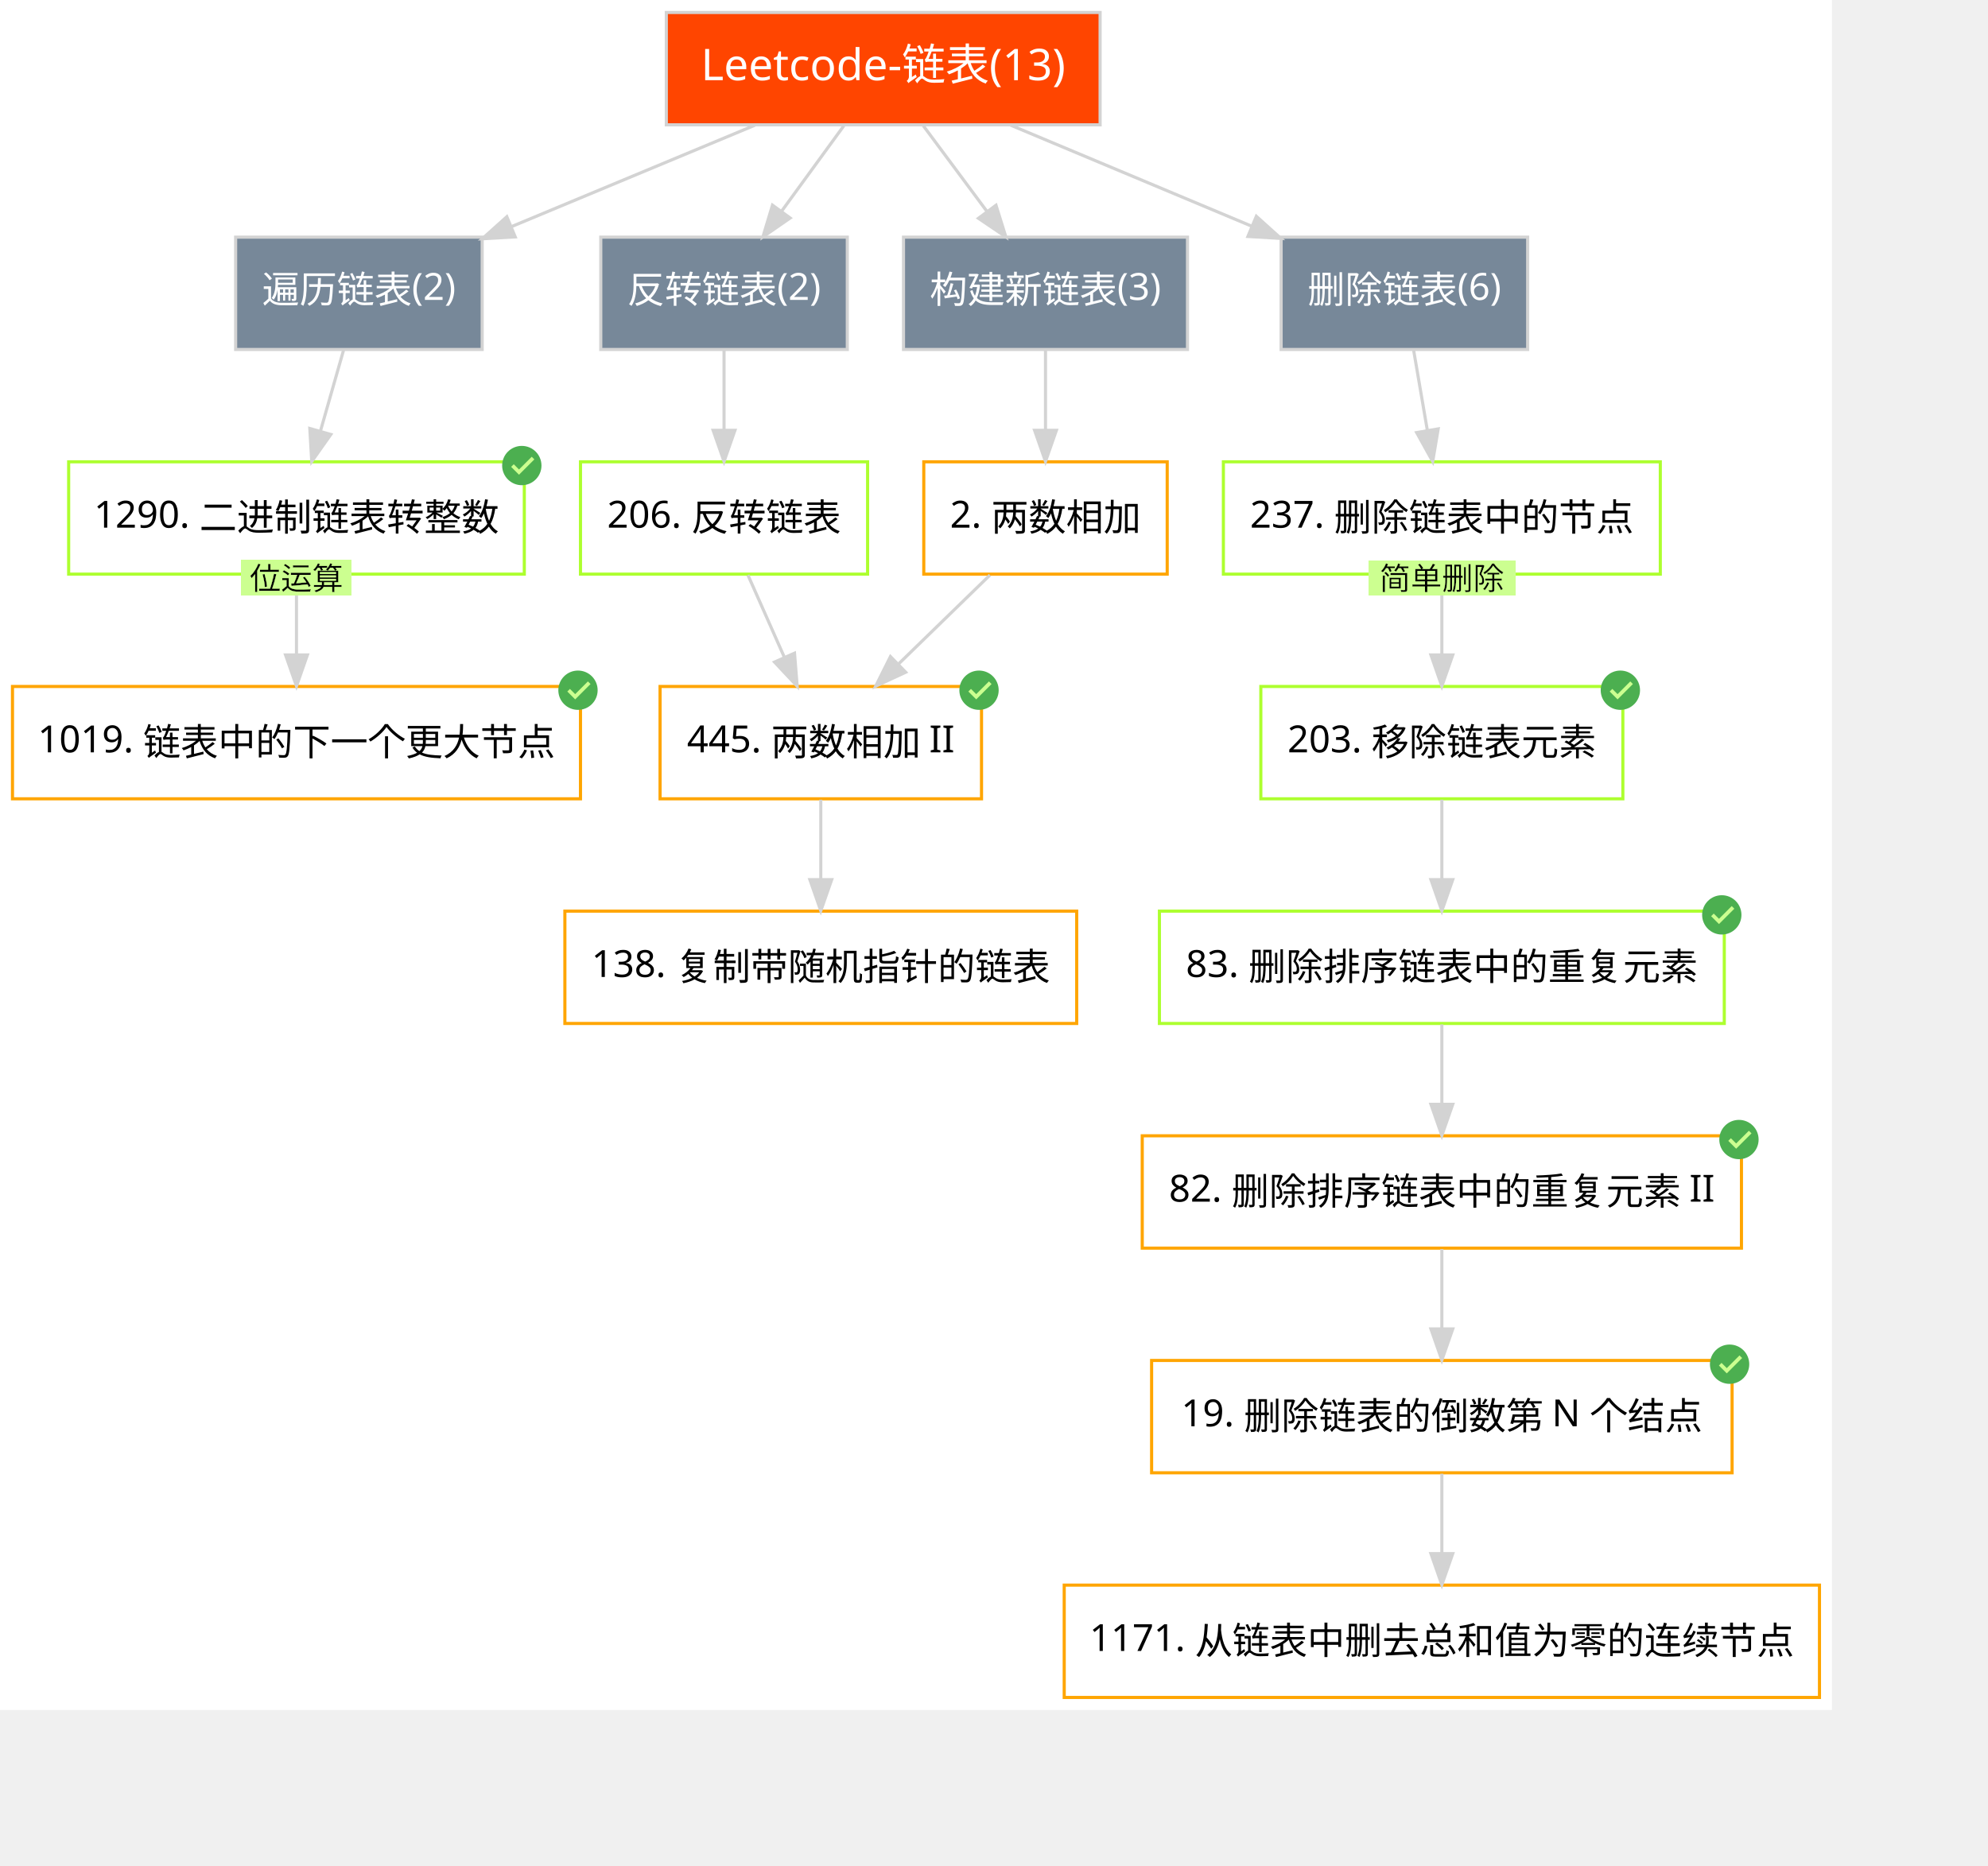
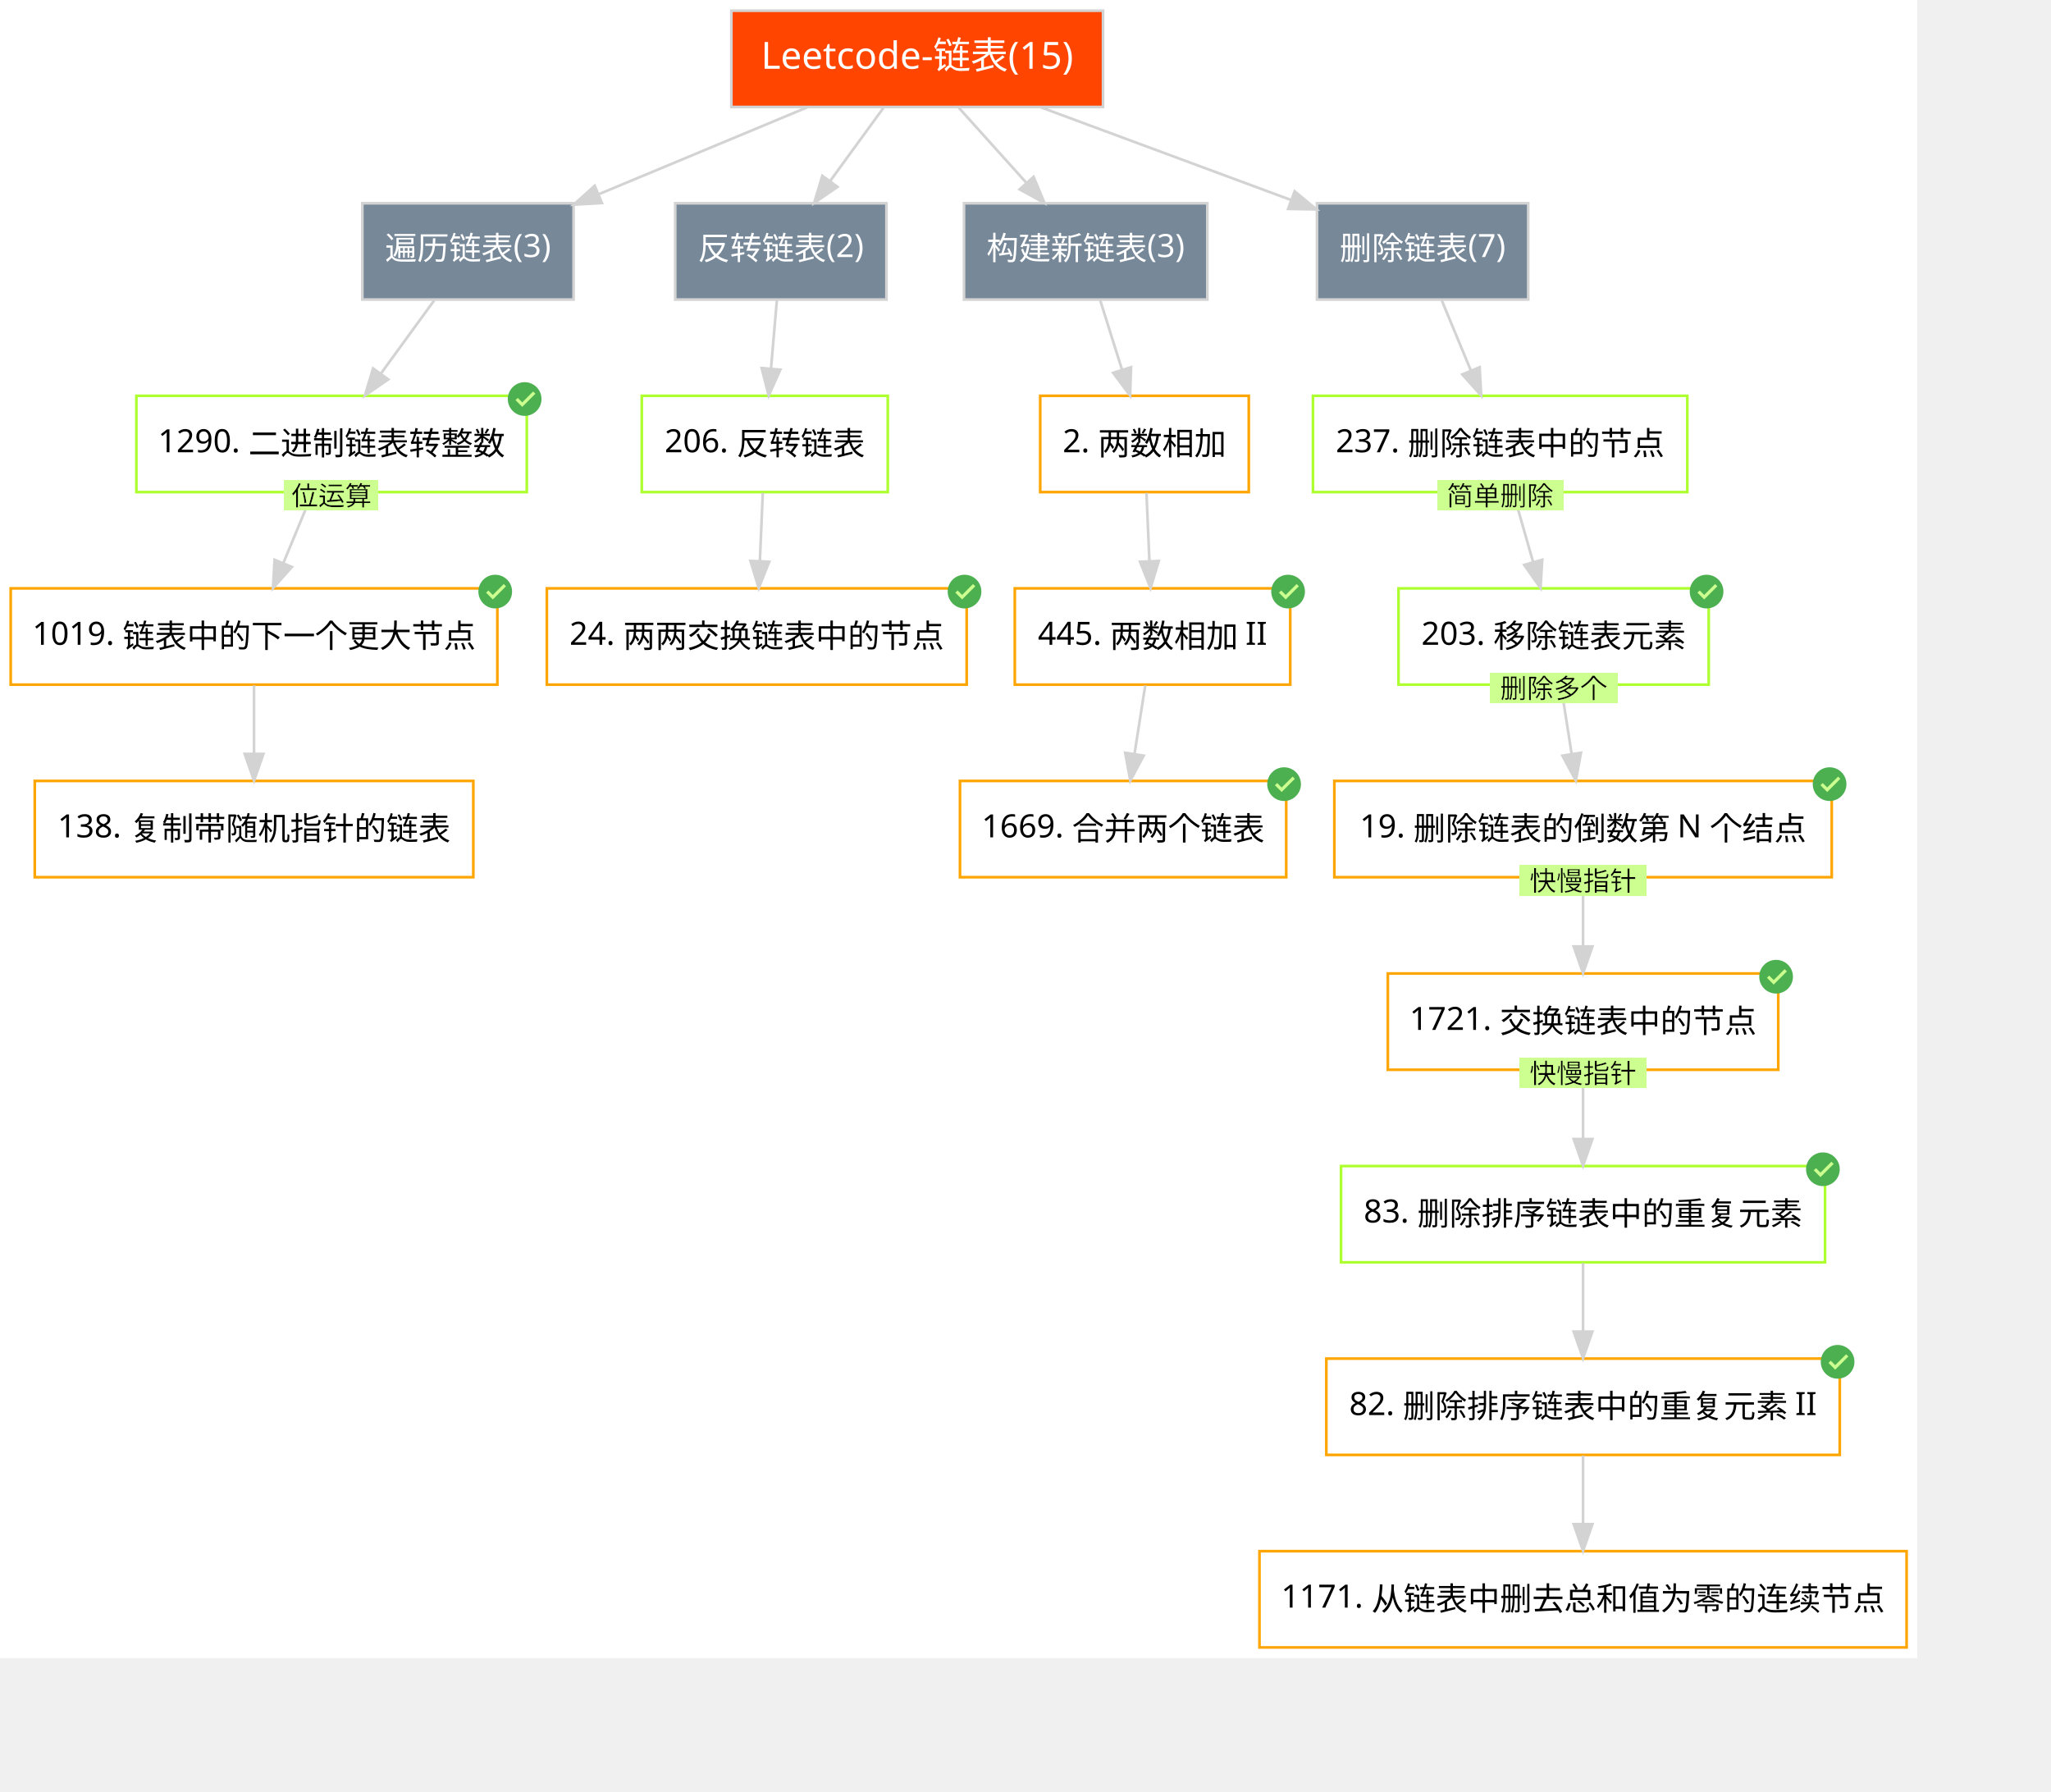
- <svg xmlns="http://www.w3.org/2000/svg" xmlns:xlink="http://www.w3.org/1999/xlink" height="598pt" viewBox="0.00 0.00 637.0 598.0" width="637pt">
-   <g class="graph" id="graph0" transform="scale(1 1) rotate(0) translate(4 544)">
-     <polygon fill="white" points="-4,4 -4,-544 583,-544 583,4 -4,4" stroke="transparent" />
+ <svg xmlns="http://www.w3.org/2000/svg" xmlns:xlink="http://www.w3.org/1999/xlink" height="670pt" viewBox="0.00 0.00 767.0 670.0" width="767pt">
+   <g class="graph" id="graph0" transform="scale(1 1) rotate(0) translate(4 616)">
+     <polygon fill="white" points="-4,4 -4,-616 713,-616 713,4 -4,4" stroke="transparent" />
    <g class="node" id="node1">
      <g id="a_node1">
-         <a target="_parent" xlink:href="https://leetcode-cn.com/tag/linked-list" xlink:title="Leetcode-链表(13)">
-           <polygon fill="orangered" points="348.5,-540 209.5,-540 209.5,-504 348.5,-504 348.5,-540" stroke="lightgrey" />
-           <text fill="white" font-family="Microsoft YaHei" font-size="14.00" text-anchor="middle" x="279" y="-518.3">
-       Leetcode-链表(13)
+         <a target="_parent" xlink:href="https://leetcode-cn.com/tag/linked-list" xlink:title="Leetcode-链表(15)">
+           <polygon fill="orangered" points="408.5,-612 269.5,-612 269.5,-576 408.5,-576 408.5,-612" stroke="lightgrey" />
+           <text fill="white" font-family="Microsoft YaHei" font-size="14.00" text-anchor="middle" x="339" y="-590.3">
+       Leetcode-链表(15)
     </text>
        </a>
      </g>
    </g>
    <g class="node" id="node2">
-       <polygon fill="lightslategray" points="150.5,-468 71.5,-468 71.5,-432 150.5,-432 150.5,-468" stroke="lightgrey" />
-       <text fill="white" font-family="Microsoft YaHei" font-size="12.00" text-anchor="middle" x="111" y="-446.9">
-     遍历链表(2)
+       <polygon fill="lightslategray" points="210.5,-540 131.5,-540 131.5,-504 210.5,-504 210.5,-540" stroke="lightgrey" />
+       <text fill="white" font-family="Microsoft YaHei" font-size="12.00" text-anchor="middle" x="171" y="-518.9">
+     遍历链表(3)
   </text>
    </g>
    <g class="edge" id="edge1">
-       <path d="M237.9,-503.88C214.41,-494.09 184.79,-481.74 160.07,-471.45" fill="none" stroke="lightgrey" />
-       <polygon fill="lightgrey" points="161.09,-468.08 150.52,-467.47 158.4,-474.54 161.09,-468.08" stroke="lightgrey" />
-     </g>
-     <g class="node" id="node5">
-       <polygon fill="lightslategray" points="267.5,-468 188.5,-468 188.5,-432 267.5,-432 267.5,-468" stroke="lightgrey" />
-       <text fill="white" font-family="Microsoft YaHei" font-size="12.00" text-anchor="middle" x="228" y="-446.9">
+       <path d="M297.9,-575.88C274.41,-566.09 244.79,-553.74 220.07,-543.45" fill="none" stroke="lightgrey" />
+       <polygon fill="lightgrey" points="221.09,-540.08 210.52,-539.47 218.4,-546.54 221.09,-540.08" stroke="lightgrey" />
+     </g>
+     <g class="node" id="node6">
+       <polygon fill="lightslategray" points="327.5,-540 248.5,-540 248.5,-504 327.5,-504 327.5,-540" stroke="lightgrey" />
+       <text fill="white" font-family="Microsoft YaHei" font-size="12.00" text-anchor="middle" x="288" y="-518.9">
    反转链表(2)
   </text>
    </g>
-     <g class="edge" id="edge4">
-       <path d="M266.39,-503.7C260.4,-495.47 253.12,-485.48 246.52,-476.42" fill="none" stroke="lightgrey" />
-       <polygon fill="lightgrey" points="249.18,-474.13 240.46,-468.1 243.52,-478.25 249.18,-474.13" stroke="lightgrey" />
-     </g>
-     <g class="node" id="node8">
-       <polygon fill="lightslategray" points="376.5,-468 285.5,-468 285.5,-432 376.5,-432 376.5,-468" stroke="lightgrey" />
-       <text fill="white" font-family="Microsoft YaHei" font-size="12.00" text-anchor="middle" x="331" y="-446.9">
+     <g class="edge" id="edge5">
+       <path d="M326.39,-575.7C320.4,-567.47 313.12,-557.48 306.52,-548.42" fill="none" stroke="lightgrey" />
+       <polygon fill="lightgrey" points="309.18,-546.13 300.46,-540.1 303.52,-550.25 309.18,-546.13" stroke="lightgrey" />
+     </g>
+     <g class="node" id="node9">
+       <polygon fill="lightslategray" points="447.5,-540 356.5,-540 356.5,-504 447.5,-504 447.5,-540" stroke="lightgrey" />
+       <text fill="white" font-family="Microsoft YaHei" font-size="12.00" text-anchor="middle" x="402" y="-518.9">
    构建新链表(3)
   </text>
    </g>
-     <g class="edge" id="edge7">
-       <path d="M291.85,-503.7C298.03,-495.39 305.54,-485.28 312.32,-476.14" fill="none" stroke="lightgrey" />
-       <polygon fill="lightgrey" points="315.14,-478.22 318.29,-468.1 309.52,-474.04 315.14,-478.22" stroke="lightgrey" />
-     </g>
-     <g class="node" id="node11">
-       <polygon fill="lightslategray" points="485.5,-468 406.5,-468 406.5,-432 485.5,-432 485.5,-468" stroke="lightgrey" />
-       <text fill="white" font-family="Microsoft YaHei" font-size="12.00" text-anchor="middle" x="446" y="-446.9">
-     删除链表(6)
-    </text>
-     </g>
-     <g class="edge" id="edge11">
-       <path d="M319.85,-503.88C343.13,-494.12 372.44,-481.83 396.95,-471.56" fill="none" stroke="lightgrey" />
-       <polygon fill="lightgrey" points="398.56,-474.68 406.43,-467.59 395.86,-468.22 398.56,-474.68" stroke="lightgrey" />
+     <g class="edge" id="edge8">
+       <path d="M354.57,-575.7C362.2,-567.22 371.52,-556.86 379.88,-547.58" fill="none" stroke="lightgrey" />
+       <polygon fill="lightgrey" points="382.52,-549.88 386.61,-540.1 377.31,-545.2 382.52,-549.88" stroke="lightgrey" />
+     </g>
+     <g class="node" id="node13">
+       <polygon fill="lightslategray" points="567.5,-540 488.5,-540 488.5,-504 567.5,-504 567.5,-540" stroke="lightgrey" />
+       <text fill="white" font-family="Microsoft YaHei" font-size="12.00" text-anchor="middle" x="528" y="-518.9">
+     删除链表(7)
+    </text>
+     </g>
+     <g class="edge" id="edge12">
+       <path d="M385.23,-575.88C413.61,-565.37 449.92,-551.92 478.82,-541.21" fill="none" stroke="lightgrey" />
+       <polygon fill="lightgrey" points="480.16,-544.45 488.32,-537.7 477.72,-537.89 480.16,-544.45" stroke="lightgrey" />
    </g>
    <g class="node" id="node3">
      <g id="a_node3">
        <a target="_parent" xlink:href="https://leetcode-cn.com/problems/convert-binary-number-in-a-linked-list-to-integer" xlink:title="1290. 二进制链表转整数">
-           <polygon fill="none" points="164,-396 18,-396 18,-360 164,-360 164,-396" stroke="greenyellow" />
-           <text font-family="Microsoft YaHei" font-size="12.00" text-anchor="middle" x="91" y="-374.9">
+           <polygon fill="none" points="193,-468 47,-468 47,-432 193,-432 193,-468" stroke="greenyellow" />
+           <text font-family="Microsoft YaHei" font-size="12.00" text-anchor="middle" x="120" y="-446.9">
      1290. 二进制链表转整数
     </text>
        </a>
      </g>
-       <g transform="translate(156.0, -402.0) scale(0.3)">
+       <g transform="translate(185.0, -474.0) scale(0.3)">
        <circle cx="24" cy="24" fill="#4caf50" r="21" />
        <polygon fill="#ccff90" points="34.6,14.6 21,28.2 15.4,22.6 12.6,25.4 21,33.8 37.4,17.4" />
      </g>
    </g>
    <g class="edge" id="edge2">
-       <path d="M106.06,-431.7C103.83,-423.9 101.15,-414.51 98.67,-405.83" fill="none" stroke="lightgrey" />
-       <polygon fill="lightgrey" points="102,-404.76 95.89,-396.1 95.27,-406.68 102,-404.76" stroke="lightgrey" />
+       <path d="M158.39,-503.7C152.4,-495.47 145.12,-485.48 138.52,-476.42" fill="none" stroke="lightgrey" />
+       <polygon fill="lightgrey" points="141.18,-474.13 132.46,-468.1 135.52,-478.25 141.18,-474.13" stroke="lightgrey" />
    </g>
    <g class="node" id="node4">
      <g id="a_node4">
        <a target="_parent" xlink:href="https://leetcode-cn.com/problems/next-greater-node-in-linked-list" xlink:title="1019. 链表中的下一个更大节点">
-           <polygon fill="none" points="182,-324 0,-324 0,-288 182,-288 182,-324" stroke="orange" />
+           <polygon fill="none" points="182,-396 0,-396 0,-360 182,-360 182,-396" stroke="orange" />
+           <text font-family="Microsoft YaHei" font-size="12.00" text-anchor="middle" x="91" y="-374.9">
+       1019. 链表中的下一个更大节点
+      </text>
+         </a>
+       </g>
+       <g transform="translate(174.0, -402.0) scale(0.3)">
+         <circle cx="24" cy="24" fill="#4caf50" r="21" />
+         <polygon fill="#ccff90" points="34.6,14.6 21,28.2 15.4,22.6 12.6,25.4 21,33.8 37.4,17.4" />
+       </g>
+     </g>
+     <g class="edge" id="edge3">
+       <path d="M112.83,-431.7C109.57,-423.81 105.63,-414.3 102,-405.55" fill="none" stroke="lightgrey" />
+       <polygon fill="lightgrey" points="105.15,-404 98.09,-396.1 98.68,-406.68 105.15,-404" stroke="lightgrey" />
+     </g>
+     <g class="node" id="node5">
+       <g id="a_node5">
+         <a target="_parent" xlink:href="https://leetcode-cn.com/problems/copy-list-with-random-pointer" xlink:title="138. 复制带随机指针的链表">
+           <polygon fill="none" points="173,-324 9,-324 9,-288 173,-288 173,-324" stroke="orange" />
          <text font-family="Microsoft YaHei" font-size="12.00" text-anchor="middle" x="91" y="-302.9">
-       1019. 链表中的下一个更大节点
-      </text>
-         </a>
-       </g>
-       <g transform="translate(174.0, -330.0) scale(0.3)">
-         <circle cx="24" cy="24" fill="#4caf50" r="21" />
-         <polygon fill="#ccff90" points="34.6,14.6 21,28.2 15.4,22.6 12.6,25.4 21,33.8 37.4,17.4" />
-       </g>
-     </g>
-     <g class="edge" id="edge3">
+       138. 复制带随机指针的链表
+      </text>
+         </a>
+       </g>
+     </g>
+     <g class="edge" id="edge4">
      <path d="M91,-359.7C91,-351.98 91,-342.71 91,-334.11" fill="none" stroke="lightgrey" />
      <polygon fill="lightgrey" points="94.5,-334.1 91,-324.1 87.5,-334.1 94.5,-334.1" stroke="lightgrey" />
    </g>
-     <g class="node" id="node6">
-       <g id="a_node6">
-         <a target="_parent" xlink:href="https://leetcode-cn.com/problems/reverse-linked-list" xlink:title="206. 反转链表">
-           <polygon fill="none" points="274,-396 182,-396 182,-360 274,-360 274,-396" stroke="greenyellow" />
-           <text font-family="Microsoft YaHei" font-size="12.00" text-anchor="middle" x="228" y="-374.9">
-       206. 反转链表
-      </text>
-         </a>
-       </g>
-     </g>
-     <g class="edge" id="edge5">
-       <path d="M228,-431.7C228,-423.98 228,-414.71 228,-406.11" fill="none" stroke="lightgrey" />
-       <polygon fill="lightgrey" points="231.5,-406.1 228,-396.1 224.5,-406.1 231.5,-406.1" stroke="lightgrey" />
-     </g>
    <g class="node" id="node7">
      <g id="a_node7">
-         <a target="_parent" xlink:href="https://leetcode-cn.com/problems/add-two-numbers-ii" xlink:title="445. 两数相加 II">
-           <polygon fill="none" points="310.5,-324 207.5,-324 207.5,-288 310.5,-288 310.5,-324" stroke="orange" />
-           <text font-family="Microsoft YaHei" font-size="12.00" text-anchor="middle" x="259" y="-302.9">
-       445. 两数相加 II
-      </text>
-         </a>
-       </g>
-       <g transform="translate(302.5, -330.0) scale(0.3)">
-         <circle cx="24" cy="24" fill="#4caf50" r="21" />
-         <polygon fill="#ccff90" points="34.6,14.6 21,28.2 15.4,22.6 12.6,25.4 21,33.8 37.4,17.4" />
+         <a target="_parent" xlink:href="https://leetcode-cn.com/problems/reverse-linked-list" xlink:title="206. 反转链表">
+           <polygon fill="none" points="328,-468 236,-468 236,-432 328,-432 328,-468" stroke="greenyellow" />
+           <text font-family="Microsoft YaHei" font-size="12.00" text-anchor="middle" x="282" y="-446.9">
+       206. 反转链表
+      </text>
+         </a>
      </g>
    </g>
    <g class="edge" id="edge6">
-       <path d="M235.66,-359.7C239.19,-351.73 243.46,-342.1 247.37,-333.26" fill="none" stroke="lightgrey" />
-       <polygon fill="lightgrey" points="250.58,-334.67 251.43,-324.1 244.18,-331.83 250.58,-334.67" stroke="lightgrey" />
+       <path d="M286.52,-503.7C285.86,-495.98 285.06,-486.71 284.32,-478.11" fill="none" stroke="lightgrey" />
+       <polygon fill="lightgrey" points="287.81,-477.77 283.47,-468.1 280.83,-478.37 287.81,-477.77" stroke="lightgrey" />
+     </g>
+     <g class="node" id="node8">
+       <g id="a_node8">
+         <a target="_parent" xlink:href="https://leetcode-cn.com/problems/swap-nodes-in-pairs" xlink:title="24. 两两交换链表中的节点">
+           <polygon fill="none" points="357.5,-396 200.5,-396 200.5,-360 357.5,-360 357.5,-396" stroke="orange" />
+           <text font-family="Microsoft YaHei" font-size="12.00" text-anchor="middle" x="279" y="-374.9">
+       24. 两两交换链表中的节点
+      </text>
+         </a>
+       </g>
+       <g transform="translate(349.5, -402.0) scale(0.3)">
+         <circle cx="24" cy="24" fill="#4caf50" r="21" />
+         <polygon fill="#ccff90" points="34.6,14.6 21,28.2 15.4,22.6 12.6,25.4 21,33.8 37.4,17.4" />
+       </g>
+     </g>
+     <g class="edge" id="edge7">
+       <path d="M281.26,-431.7C280.93,-423.98 280.53,-414.71 280.16,-406.11" fill="none" stroke="lightgrey" />
+       <polygon fill="lightgrey" points="283.66,-405.95 279.73,-396.1 276.66,-406.25 283.66,-405.95" stroke="lightgrey" />
    </g>
    <g class="node" id="node10">
      <g id="a_node10">
-         <a target="_parent" xlink:href="https://leetcode-cn.com/problems/copy-list-with-random-pointer" xlink:title="138. 复制带随机指针的链表">
-           <polygon fill="none" points="341,-252 177,-252 177,-216 341,-216 341,-252" stroke="orange" />
-           <text font-family="Microsoft YaHei" font-size="12.00" text-anchor="middle" x="259" y="-230.9">
-       138. 复制带随机指针的链表
-      </text>
-         </a>
+         <a target="_parent" xlink:href="https://leetcode-cn.com/problems/add-two-numbers" xlink:title="2. 两数相加">
+           <polygon fill="none" points="463,-468 385,-468 385,-432 463,-432 463,-468" stroke="orange" />
+           <text font-family="Microsoft YaHei" font-size="12.00" text-anchor="middle" x="424" y="-446.9">
+       2. 两数相加
+      </text>
+         </a>
+       </g>
+     </g>
+     <g class="edge" id="edge9">
+       <path d="M407.44,-503.7C409.89,-495.9 412.84,-486.51 415.57,-477.83" fill="none" stroke="lightgrey" />
+       <polygon fill="lightgrey" points="418.96,-478.69 418.62,-468.1 412.29,-476.59 418.96,-478.69" stroke="lightgrey" />
+     </g>
+     <g class="node" id="node11">
+       <g id="a_node11">
+         <a target="_parent" xlink:href="https://leetcode-cn.com/problems/add-two-numbers-ii" xlink:title="445. 两数相加 II">
+           <polygon fill="none" points="478.5,-396 375.5,-396 375.5,-360 478.5,-360 478.5,-396" stroke="orange" />
+           <text font-family="Microsoft YaHei" font-size="12.00" text-anchor="middle" x="427" y="-374.9">
+       445. 两数相加 II
+      </text>
+         </a>
+       </g>
+       <g transform="translate(470.5, -402.0) scale(0.3)">
+         <circle cx="24" cy="24" fill="#4caf50" r="21" />
+         <polygon fill="#ccff90" points="34.6,14.6 21,28.2 15.4,22.6 12.6,25.4 21,33.8 37.4,17.4" />
      </g>
    </g>
    <g class="edge" id="edge10">
-       <path d="M259,-287.7C259,-279.98 259,-270.71 259,-262.11" fill="none" stroke="lightgrey" />
-       <polygon fill="lightgrey" points="262.5,-262.1 259,-252.1 255.5,-262.1 262.5,-262.1" stroke="lightgrey" />
-     </g>
-     <g class="node" id="node9">
-       <g id="a_node9">
-         <a target="_parent" xlink:href="https://leetcode-cn.com/problems/add-two-numbers" xlink:title="2. 两数相加">
-           <polygon fill="none" points="370,-396 292,-396 292,-360 370,-360 370,-396" stroke="orange" />
-           <text font-family="Microsoft YaHei" font-size="12.00" text-anchor="middle" x="331" y="-374.9">
-       2. 两数相加
-      </text>
-         </a>
-       </g>
-     </g>
-     <g class="edge" id="edge8">
-       <path d="M331,-431.7C331,-423.98 331,-414.71 331,-406.11" fill="none" stroke="lightgrey" />
-       <polygon fill="lightgrey" points="334.5,-406.1 331,-396.1 327.5,-406.1 334.5,-406.1" stroke="lightgrey" />
-     </g>
-     <g class="edge" id="edge9">
-       <path d="M313.2,-359.7C304.4,-351.14 293.62,-340.66 284,-331.3" fill="none" stroke="lightgrey" />
-       <polygon fill="lightgrey" points="286.2,-328.57 276.59,-324.1 281.32,-333.58 286.2,-328.57" stroke="lightgrey" />
+       <path d="M424.74,-431.7C425.07,-423.98 425.47,-414.71 425.84,-406.11" fill="none" stroke="lightgrey" />
+       <polygon fill="lightgrey" points="429.34,-406.25 426.27,-396.1 422.34,-405.95 429.34,-406.25" stroke="lightgrey" />
    </g>
    <g class="node" id="node12">
      <g id="a_node12">
-         <a target="_parent" xlink:href="https://leetcode-cn.com/problems/delete-node-in-a-linked-list" xlink:title="237. 删除链表中的节点">
-           <polygon fill="none" points="528,-396 388,-396 388,-360 528,-360 528,-396" stroke="greenyellow" />
-           <text font-family="Microsoft YaHei" font-size="12.00" text-anchor="middle" x="458" y="-374.9">
-       237. 删除链表中的节点
-      </text>
-         </a>
-       </g>
-     </g>
-     <g class="edge" id="edge12">
-       <path d="M448.97,-431.7C450.29,-423.98 451.88,-414.71 453.35,-406.11" fill="none" stroke="lightgrey" />
-       <polygon fill="lightgrey" points="456.83,-406.55 455.07,-396.1 449.93,-405.37 456.83,-406.55" stroke="lightgrey" />
-     </g>
-     <g class="node" id="node13">
-       <g id="a_node13">
-         <a target="_parent" xlink:href="https://leetcode-cn.com/problems/remove-linked-list-elements" xlink:title="203. 移除链表元素">
-           <polygon fill="none" points="516,-324 400,-324 400,-288 516,-288 516,-324" stroke="greenyellow" />
-           <text font-family="Microsoft YaHei" font-size="12.00" text-anchor="middle" x="458" y="-302.9">
-       203. 移除链表元素
-      </text>
-         </a>
-       </g>
-       <g transform="translate(508.0, -330.0) scale(0.3)">
-         <circle cx="24" cy="24" fill="#4caf50" r="21" />
-         <polygon fill="#ccff90" points="34.6,14.6 21,28.2 15.4,22.6 12.6,25.4 21,33.8 37.4,17.4" />
-       </g>
-     </g>
-     <g class="edge" id="edge13">
-       <path d="M458,-359.7C458,-351.98 458,-342.71 458,-334.11" fill="none" stroke="lightgrey" />
-       <polygon fill="lightgrey" points="461.5,-334.1 458,-324.1 454.5,-334.1 461.5,-334.1" stroke="lightgrey" />
+         <a target="_parent" xlink:href="https://leetcode-cn.com/problems/merge-in-between-linked-lists" xlink:title="1669. 合并两个链表">
+           <polygon fill="none" points="477,-324 355,-324 355,-288 477,-288 477,-324" stroke="orange" />
+           <text font-family="Microsoft YaHei" font-size="12.00" text-anchor="middle" x="416" y="-302.9">
+       1669. 合并两个链表
+      </text>
+         </a>
+       </g>
+       <g transform="translate(469.0, -330.0) scale(0.3)">
+         <circle cx="24" cy="24" fill="#4caf50" r="21" />
+         <polygon fill="#ccff90" points="34.6,14.6 21,28.2 15.4,22.6 12.6,25.4 21,33.8 37.4,17.4" />
+       </g>
+     </g>
+     <g class="edge" id="edge11">
+       <path d="M424.28,-359.7C423.07,-351.98 421.61,-342.71 420.26,-334.11" fill="none" stroke="lightgrey" />
+       <polygon fill="lightgrey" points="423.7,-333.44 418.69,-324.1 416.78,-334.53 423.7,-333.44" stroke="lightgrey" />
    </g>
    <g class="node" id="node14">
      <g id="a_node14">
-         <a target="_parent" xlink:href="https://leetcode-cn.com/problems/remove-duplicates-from-sorted-list" xlink:title="83. 删除排序链表中的重复元素">
-           <polygon fill="none" points="548.5,-252 367.5,-252 367.5,-216 548.5,-216 548.5,-252" stroke="greenyellow" />
-           <text font-family="Microsoft YaHei" font-size="12.00" text-anchor="middle" x="458" y="-230.9">
-       83. 删除排序链表中的重复元素
-      </text>
-         </a>
-       </g>
-       <g transform="translate(540.5, -258.0) scale(0.3)">
-         <circle cx="24" cy="24" fill="#4caf50" r="21" />
-         <polygon fill="#ccff90" points="34.6,14.6 21,28.2 15.4,22.6 12.6,25.4 21,33.8 37.4,17.4" />
-       </g>
-     </g>
-     <g class="edge" id="edge14">
-       <path d="M458,-287.7C458,-279.98 458,-270.71 458,-262.11" fill="none" stroke="lightgrey" />
-       <polygon fill="lightgrey" points="461.5,-262.1 458,-252.1 454.5,-262.1 461.5,-262.1" stroke="lightgrey" />
+         <a target="_parent" xlink:href="https://leetcode-cn.com/problems/delete-node-in-a-linked-list" xlink:title="237. 删除链表中的节点">
+           <polygon fill="none" points="627,-468 487,-468 487,-432 627,-432 627,-468" stroke="greenyellow" />
+           <text font-family="Microsoft YaHei" font-size="12.00" text-anchor="middle" x="557" y="-446.9">
+       237. 删除链表中的节点
+      </text>
+         </a>
+       </g>
+     </g>
+     <g class="edge" id="edge13">
+       <path d="M535.17,-503.7C538.43,-495.81 542.37,-486.3 546,-477.55" fill="none" stroke="lightgrey" />
+       <polygon fill="lightgrey" points="549.32,-478.68 549.91,-468.1 542.85,-476 549.32,-478.68" stroke="lightgrey" />
    </g>
    <g class="node" id="node15">
      <g id="a_node15">
-         <a target="_parent" xlink:href="https://leetcode-cn.com/problems/remove-duplicates-from-sorted-list-ii" xlink:title="82. 删除排序链表中的重复元素 II">
-           <polygon fill="none" points="554,-180 362,-180 362,-144 554,-144 554,-180" stroke="orange" />
-           <text font-family="Microsoft YaHei" font-size="12.00" text-anchor="middle" x="458" y="-158.9">
-       82. 删除排序链表中的重复元素 II
-      </text>
-         </a>
-       </g>
-       <g transform="translate(546.0, -186.0) scale(0.3)">
-         <circle cx="24" cy="24" fill="#4caf50" r="21" />
-         <polygon fill="#ccff90" points="34.6,14.6 21,28.2 15.4,22.6 12.6,25.4 21,33.8 37.4,17.4" />
-       </g>
-     </g>
-     <g class="edge" id="edge15">
-       <path d="M458,-215.7C458,-207.98 458,-198.71 458,-190.11" fill="none" stroke="lightgrey" />
-       <polygon fill="lightgrey" points="461.5,-190.1 458,-180.1 454.5,-190.1 461.5,-190.1" stroke="lightgrey" />
+         <a target="_parent" xlink:href="https://leetcode-cn.com/problems/remove-linked-list-elements" xlink:title="203. 移除链表元素">
+           <polygon fill="none" points="635,-396 519,-396 519,-360 635,-360 635,-396" stroke="greenyellow" />
+           <text font-family="Microsoft YaHei" font-size="12.00" text-anchor="middle" x="577" y="-374.9">
+       203. 移除链表元素
+      </text>
+         </a>
+       </g>
+       <g transform="translate(627.0, -402.0) scale(0.3)">
+         <circle cx="24" cy="24" fill="#4caf50" r="21" />
+         <polygon fill="#ccff90" points="34.6,14.6 21,28.2 15.4,22.6 12.6,25.4 21,33.8 37.4,17.4" />
+       </g>
+     </g>
+     <g class="edge" id="edge14">
+       <path d="M561.94,-431.7C564.17,-423.9 566.85,-414.51 569.33,-405.83" fill="none" stroke="lightgrey" />
+       <polygon fill="lightgrey" points="572.73,-406.68 572.11,-396.1 566,-404.76 572.73,-406.68" stroke="lightgrey" />
    </g>
    <g class="node" id="node16">
      <g id="a_node16">
        <a target="_parent" xlink:href="https://leetcode-cn.com/problems/remove-nth-node-from-end-of-list" xlink:title="19. 删除链表的倒数第 N 个结点">
-           <polygon fill="none" points="551,-108 365,-108 365,-72 551,-72 551,-108" stroke="orange" />
-           <text font-family="Microsoft YaHei" font-size="12.00" text-anchor="middle" x="458" y="-86.9">
+           <polygon fill="none" points="681,-324 495,-324 495,-288 681,-288 681,-324" stroke="orange" />
+           <text font-family="Microsoft YaHei" font-size="12.00" text-anchor="middle" x="588" y="-302.9">
      19. 删除链表的倒数第 N 个结点
     </text>
        </a>
      </g>
-       <g transform="translate(543.0, -114.0) scale(0.3)">
-         <circle cx="24" cy="24" fill="#4caf50" r="21" />
-         <polygon fill="#ccff90" points="34.6,14.6 21,28.2 15.4,22.6 12.6,25.4 21,33.8 37.4,17.4" />
-       </g>
-     </g>
-     <g class="edge" id="edge16">
-       <path d="M458,-143.7C458,-135.98 458,-126.71 458,-118.11" fill="none" stroke="lightgrey" />
-       <polygon fill="lightgrey" points="461.5,-118.1 458,-108.1 454.5,-118.1 461.5,-118.1" stroke="lightgrey" />
+       <g transform="translate(673.0, -330.0) scale(0.3)">
+         <circle cx="24" cy="24" fill="#4caf50" r="21" />
+         <polygon fill="#ccff90" points="34.6,14.6 21,28.2 15.4,22.6 12.6,25.4 21,33.8 37.4,17.4" />
+       </g>
+     </g>
+     <g class="edge" id="edge15">
+       <path d="M579.72,-359.7C580.93,-351.98 582.39,-342.71 583.74,-334.11" fill="none" stroke="lightgrey" />
+       <polygon fill="lightgrey" points="587.22,-334.53 585.31,-324.1 580.3,-333.44 587.22,-334.53" stroke="lightgrey" />
    </g>
    <g class="node" id="node17">
      <g id="a_node17">
+         <a target="_parent" xlink:href="https://leetcode-cn.com/problems/swapping-nodes-in-a-linked-list" xlink:title="1721. 交换链表中的节点">
+           <polygon fill="none" points="661,-252 515,-252 515,-216 661,-216 661,-252" stroke="orange" />
+           <text font-family="Microsoft YaHei" font-size="12.00" text-anchor="middle" x="588" y="-230.9">
+       1721. 交换链表中的节点
+      </text>
+         </a>
+       </g>
+       <g transform="translate(653.0, -258.0) scale(0.3)">
+         <circle cx="24" cy="24" fill="#4caf50" r="21" />
+         <polygon fill="#ccff90" points="34.6,14.6 21,28.2 15.4,22.6 12.6,25.4 21,33.8 37.4,17.4" />
+       </g>
+     </g>
+     <g class="edge" id="edge16">
+       <path d="M588,-287.7C588,-279.98 588,-270.71 588,-262.11" fill="none" stroke="lightgrey" />
+       <polygon fill="lightgrey" points="591.5,-262.1 588,-252.1 584.5,-262.1 591.5,-262.1" stroke="lightgrey" />
+     </g>
+     <g class="node" id="node18">
+       <g id="a_node18">
+         <a target="_parent" xlink:href="https://leetcode-cn.com/problems/remove-duplicates-from-sorted-list" xlink:title="83. 删除排序链表中的重复元素">
+           <polygon fill="none" points="678.5,-180 497.5,-180 497.5,-144 678.5,-144 678.5,-180" stroke="greenyellow" />
+           <text font-family="Microsoft YaHei" font-size="12.00" text-anchor="middle" x="588" y="-158.9">
+       83. 删除排序链表中的重复元素
+      </text>
+         </a>
+       </g>
+       <g transform="translate(670.5, -186.0) scale(0.3)">
+         <circle cx="24" cy="24" fill="#4caf50" r="21" />
+         <polygon fill="#ccff90" points="34.6,14.6 21,28.2 15.4,22.6 12.6,25.4 21,33.8 37.4,17.4" />
+       </g>
+     </g>
+     <g class="edge" id="edge17">
+       <path d="M588,-215.7C588,-207.98 588,-198.71 588,-190.11" fill="none" stroke="lightgrey" />
+       <polygon fill="lightgrey" points="591.5,-190.1 588,-180.1 584.5,-190.1 591.5,-190.1" stroke="lightgrey" />
+     </g>
+     <g class="node" id="node19">
+       <g id="a_node19">
+         <a target="_parent" xlink:href="https://leetcode-cn.com/problems/remove-duplicates-from-sorted-list-ii" xlink:title="82. 删除排序链表中的重复元素 II">
+           <polygon fill="none" points="684,-108 492,-108 492,-72 684,-72 684,-108" stroke="orange" />
+           <text font-family="Microsoft YaHei" font-size="12.00" text-anchor="middle" x="588" y="-86.9">
+       82. 删除排序链表中的重复元素 II
+      </text>
+         </a>
+       </g>
+       <g transform="translate(676.0, -114.0) scale(0.3)">
+         <circle cx="24" cy="24" fill="#4caf50" r="21" />
+         <polygon fill="#ccff90" points="34.6,14.6 21,28.2 15.4,22.6 12.6,25.4 21,33.8 37.4,17.4" />
+       </g>
+     </g>
+     <g class="edge" id="edge18">
+       <path d="M588,-143.7C588,-135.98 588,-126.71 588,-118.11" fill="none" stroke="lightgrey" />
+       <polygon fill="lightgrey" points="591.5,-118.1 588,-108.1 584.5,-118.1 591.5,-118.1" stroke="lightgrey" />
+     </g>
+     <g class="node" id="node20">
+       <g id="a_node20">
        <a target="_parent" xlink:href="https://leetcode-cn.com/problems/remove-zero-sum-consecutive-nodes-from-linked-list" xlink:title="1171. 从链表中删去总和值为零的连续节点">
-           <polygon fill="none" points="579,-36 337,-36 337,0 579,0 579,-36" stroke="orange" />
-           <text font-family="Microsoft YaHei" font-size="12.00" text-anchor="middle" x="458" y="-14.9">
+           <polygon fill="none" points="709,-36 467,-36 467,0 709,0 709,-36" stroke="orange" />
+           <text font-family="Microsoft YaHei" font-size="12.00" text-anchor="middle" x="588" y="-14.9">
      1171. 从链表中删去总和值为零的连续节点
     </text>
        </a>
      </g>
    </g>
-     <g class="edge" id="edge17">
-       <path d="M458,-71.7C458,-63.98 458,-54.71 458,-46.11" fill="none" stroke="lightgrey" />
-       <polygon fill="lightgrey" points="461.5,-46.1 458,-36.1 454.5,-46.1 461.5,-46.1" stroke="lightgrey" />
-     </g>
-     <g class="key">
-       <defs>
-         <filter height="1.2" id="solid" width="1.2" x="-0.1" y="-0.1">
-           <feFlood flood-color="#ccff90" result="bg" />
-           <feMerge>
-             <feMergeNode in="bg" />
-             <feMergeNode in="SourceGraphic" />
-           </feMerge>
-         </filter>
-       </defs>
-       <text filter="url(#solid)" font-family="Microsoft YaHei" font-size="10.00" text-anchor="middle" x="91.0" y="-355.0">
+     <g class="edge" id="edge19">
+       <path d="M588,-71.7C588,-63.98 588,-54.71 588,-46.11" fill="none" stroke="lightgrey" />
+       <polygon fill="lightgrey" points="591.5,-46.1 588,-36.1 584.5,-46.1 591.5,-46.1" stroke="lightgrey" />
+     </g>
+     <g class="key">
+       <defs>
+         <filter height="1.2" id="solid" width="1.2" x="-0.1" y="-0.1">
+           <feFlood flood-color="#ccff90" result="bg" />
+           <feMerge>
+             <feMergeNode in="bg" />
+             <feMergeNode in="SourceGraphic" />
+           </feMerge>
+         </filter>
+       </defs>
+       <text filter="url(#solid)" font-family="Microsoft YaHei" font-size="10.00" text-anchor="middle" x="120.0" y="-427.0">
    位运算
   </text>
    </g>
    <g class="key">
      <defs>
        <filter height="1.2" id="solid" width="1.2" x="-0.1" y="-0.1">
          <feFlood flood-color="#ccff90" result="bg" />
          <feMerge>
            <feMergeNode in="bg" />
            <feMergeNode in="SourceGraphic" />
          </feMerge>
        </filter>
      </defs>
-       <text filter="url(#solid)" font-family="Microsoft YaHei" font-size="10.00" text-anchor="middle" x="458.0" y="-355.0">
+       <text filter="url(#solid)" font-family="Microsoft YaHei" font-size="10.00" text-anchor="middle" x="557.0" y="-427.0">
    简单删除
+    </text>
+     </g>
+     <g class="key">
+       <defs>
+         <filter height="1.2" id="solid" width="1.2" x="-0.1" y="-0.1">
+           <feFlood flood-color="#ccff90" result="bg" />
+           <feMerge>
+             <feMergeNode in="bg" />
+             <feMergeNode in="SourceGraphic" />
+           </feMerge>
+         </filter>
+       </defs>
+       <text filter="url(#solid)" font-family="Microsoft YaHei" font-size="10.00" text-anchor="middle" x="577.0" y="-355.0">
+     删除多个
+    </text>
+     </g>
+     <g class="key">
+       <defs>
+         <filter height="1.2" id="solid" width="1.2" x="-0.1" y="-0.1">
+           <feFlood flood-color="#ccff90" result="bg" />
+           <feMerge>
+             <feMergeNode in="bg" />
+             <feMergeNode in="SourceGraphic" />
+           </feMerge>
+         </filter>
+       </defs>
+       <text filter="url(#solid)" font-family="Microsoft YaHei" font-size="10.00" text-anchor="middle" x="588.0" y="-283.0">
+     快慢指针
+    </text>
+     </g>
+     <g class="key">
+       <defs>
+         <filter height="1.2" id="solid" width="1.2" x="-0.1" y="-0.1">
+           <feFlood flood-color="#ccff90" result="bg" />
+           <feMerge>
+             <feMergeNode in="bg" />
+             <feMergeNode in="SourceGraphic" />
+           </feMerge>
+         </filter>
+       </defs>
+       <text filter="url(#solid)" font-family="Microsoft YaHei" font-size="10.00" text-anchor="middle" x="588.0" y="-211.0">
+     快慢指针
   </text>
    </g>
  </g>
</svg>
